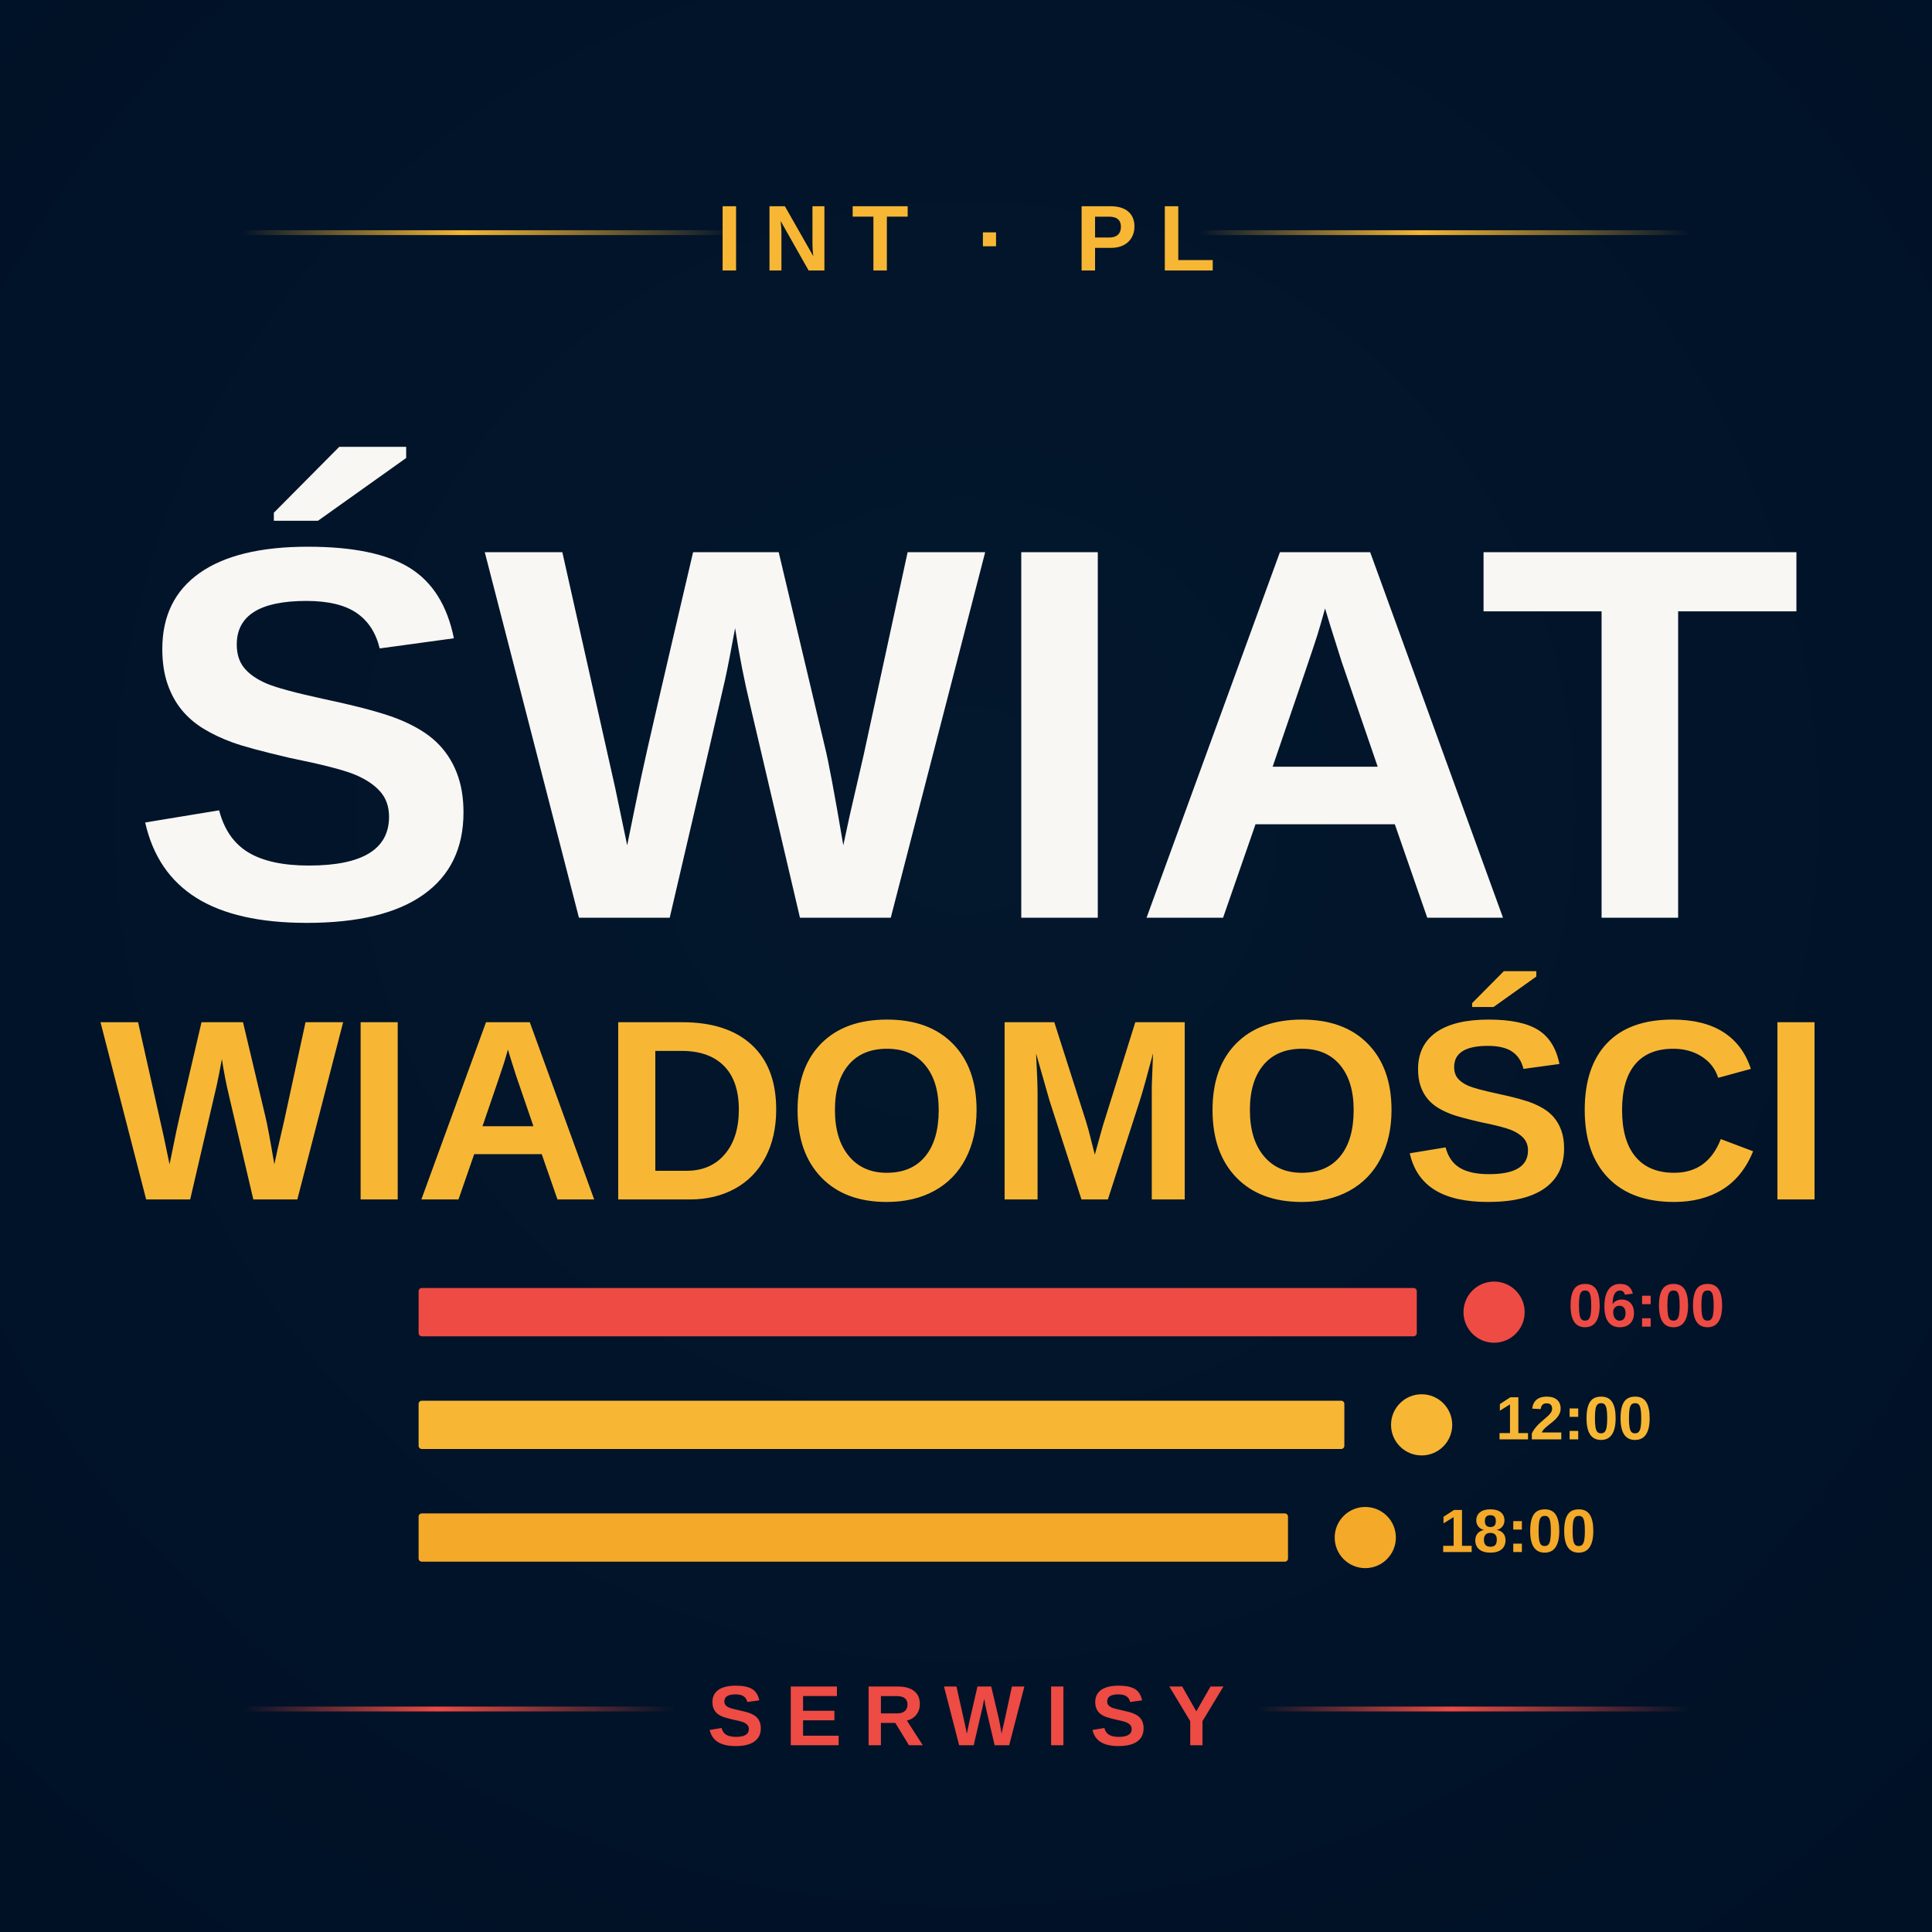
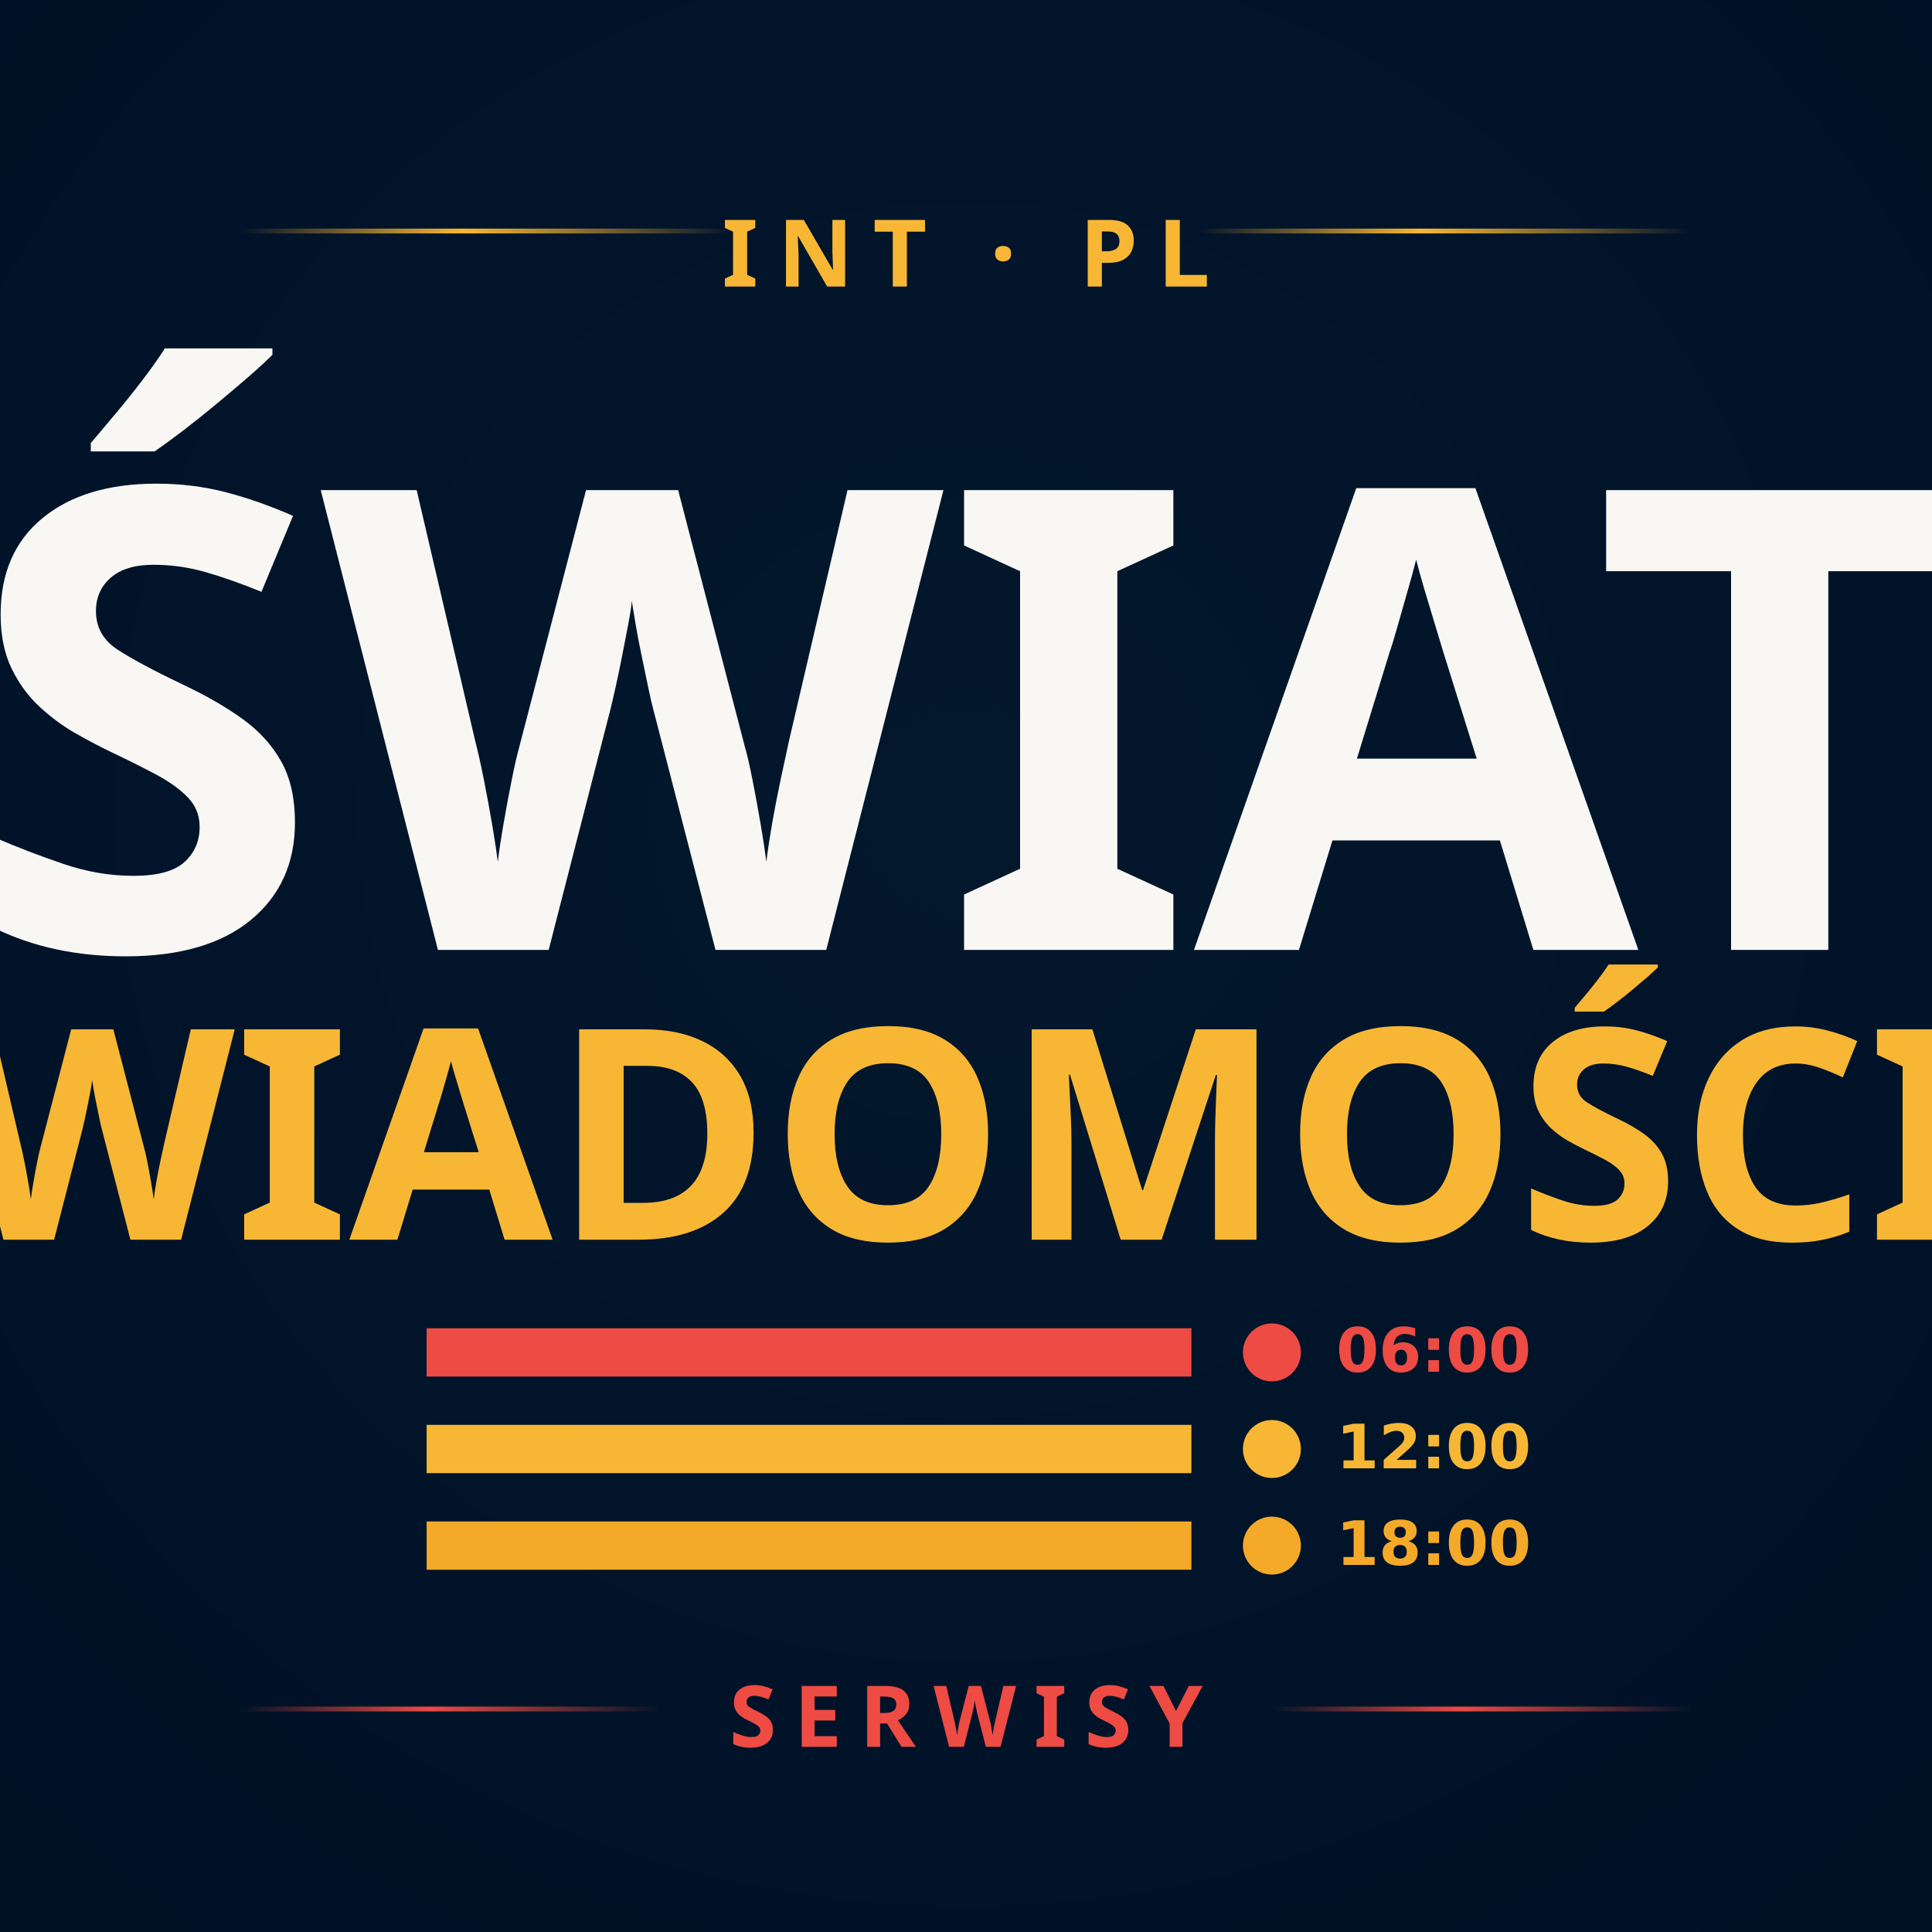
- <svg xmlns="http://www.w3.org/2000/svg" width="1600" height="1600" viewBox="0 0 1200 1200" role="img" aria-label="ŚWIAT WIADOMOŚCI">
+ <svg xmlns="http://www.w3.org/2000/svg" viewBox="0 0 1200 1200" role="img" aria-label="ŚWIAT WIADOMOŚCI">
  <defs>
    <radialGradient id="bg" cx="50%" cy="42%" r="75%">
      <stop offset="0%" stop-color="#03172d" />
      <stop offset="100%" stop-color="#001126" />
    </radialGradient>
-     <linearGradient id="goldline" x1="0%" x2="100%">
+     <linearGradient id="goldline">
      <stop offset="0%" stop-color="#f7b735" stop-opacity="0" />
-       <stop offset="45%" stop-color="#f7b735" stop-opacity="1" />
+       <stop offset="45%" stop-color="#f7b735" />
      <stop offset="100%" stop-color="#f7b735" stop-opacity="0" />
    </linearGradient>
-     <linearGradient id="redline" x1="0%" x2="100%">
+     <linearGradient id="redline">
      <stop offset="0%" stop-color="#ed4b43" stop-opacity="0" />
-       <stop offset="45%" stop-color="#ed4b43" stop-opacity="1" />
+       <stop offset="45%" stop-color="#ed4b43" />
      <stop offset="100%" stop-color="#ed4b43" stop-opacity="0" />
    </linearGradient>
  </defs>
  <rect width="1200" height="1200" fill="url(#bg)" />
-   <rect x="150" y="143" width="305" height="3" fill="url(#goldline)" />
-   <rect x="745" y="143" width="305" height="3" fill="url(#goldline)" />
-   <text x="600" y="168" text-anchor="middle" fill="#f7b735" font-size="58" font-weight="700" letter-spacing="13" font-family="Arial,Helvetica,sans-serif">INT · PL</text>
-   <text x="600" y="570" text-anchor="middle" fill="#f8f7f4" font-size="330" font-weight="900" font-stretch="condensed" textLength="900" lengthAdjust="spacingAndGlyphs" font-family="Arial Narrow,Arial,Helvetica,sans-serif">ŚWIAT</text>
-   <text x="600" y="745" text-anchor="middle" fill="#f7b735" font-size="160" font-weight="800" textLength="895" lengthAdjust="spacingAndGlyphs" font-family="Arial Narrow,Arial,Helvetica,sans-serif">WIADOMOŚCI</text>
-   <rect x="260" y="800" width="620" height="30" rx="2" fill="#ed4b43" />
-   <circle cx="928" cy="815" r="19" fill="#ed4b43" />
-   <text x="974" y="824" fill="#ed4b43" font-size="38" font-weight="700" font-family="Arial,Helvetica,sans-serif">06:00</text>
-   <rect x="260" y="870" width="575" height="30" rx="2" fill="#f7b735" />
-   <circle cx="883" cy="885" r="19" fill="#f7b735" />
-   <text x="929" y="894" fill="#f7b735" font-size="38" font-weight="700" font-family="Arial,Helvetica,sans-serif">12:00</text>
-   <rect x="260" y="940" width="540" height="30" rx="2" fill="#f4a928" />
-   <circle cx="848" cy="955" r="19" fill="#f4a928" />
-   <text x="894" y="964" fill="#f4a928" font-size="38" font-weight="700" font-family="Arial,Helvetica,sans-serif">18:00</text>
-   <rect x="150" y="1060" width="270" height="3" fill="url(#redline)" />
-   <rect x="780" y="1060" width="270" height="3" fill="url(#redline)" />
-   <text x="600" y="1084" text-anchor="middle" fill="#ed4b43" font-size="53" font-weight="700" letter-spacing="13" font-family="Arial,Helvetica,sans-serif">SERWISY</text>
+   <rect x="150" y="142" width="305" height="3" fill="url(#goldline)" />
+   <rect x="745" y="142" width="305" height="3" fill="url(#goldline)" />
+   <text x="600" y="178" text-anchor="middle" fill="#f7b735" font-size="58" font-weight="700" letter-spacing="12" font-family="PT Sans Narrow,sans-serif">INT · PL</text>
+   <text x="600" y="590" text-anchor="middle" fill="#f8f7f4" font-size="400" font-weight="700" font-family="PT Sans Narrow,sans-serif">ŚWIAT</text>
+   <text x="600" y="770" text-anchor="middle" fill="#f7b735" font-size="183" font-weight="700" font-family="PT Sans Narrow,sans-serif">WIADOMOŚCI</text>
+   <rect x="265" y="825" width="475" height="30" fill="#ed4b43" />
+   <circle cx="790" cy="840" r="18" fill="#ed4b43" />
+   <text x="830" y="852" fill="#ed4b43" font-size="38" font-weight="700" font-family="DejaVu Sans,sans-serif">06:00</text>
+   <rect x="265" y="885" width="475" height="30" fill="#f7b735" />
+   <circle cx="790" cy="900" r="18" fill="#f7b735" />
+   <text x="830" y="912" fill="#f7b735" font-size="38" font-weight="700" font-family="DejaVu Sans,sans-serif">12:00</text>
+   <rect x="265" y="945" width="475" height="30" fill="#f4a928" />
+   <circle cx="790" cy="960" r="18" fill="#f4a928" />
+   <text x="830" y="972" fill="#f4a928" font-size="38" font-weight="700" font-family="DejaVu Sans,sans-serif">18:00</text>
+   <rect x="150" y="1060" width="260" height="3" fill="url(#redline)" />
+   <rect x="790" y="1060" width="260" height="3" fill="url(#redline)" />
+   <text x="600" y="1085" text-anchor="middle" fill="#ed4b43" font-size="53" font-weight="700" letter-spacing="11" font-family="PT Sans Narrow,sans-serif">SERWISY</text>
</svg>
